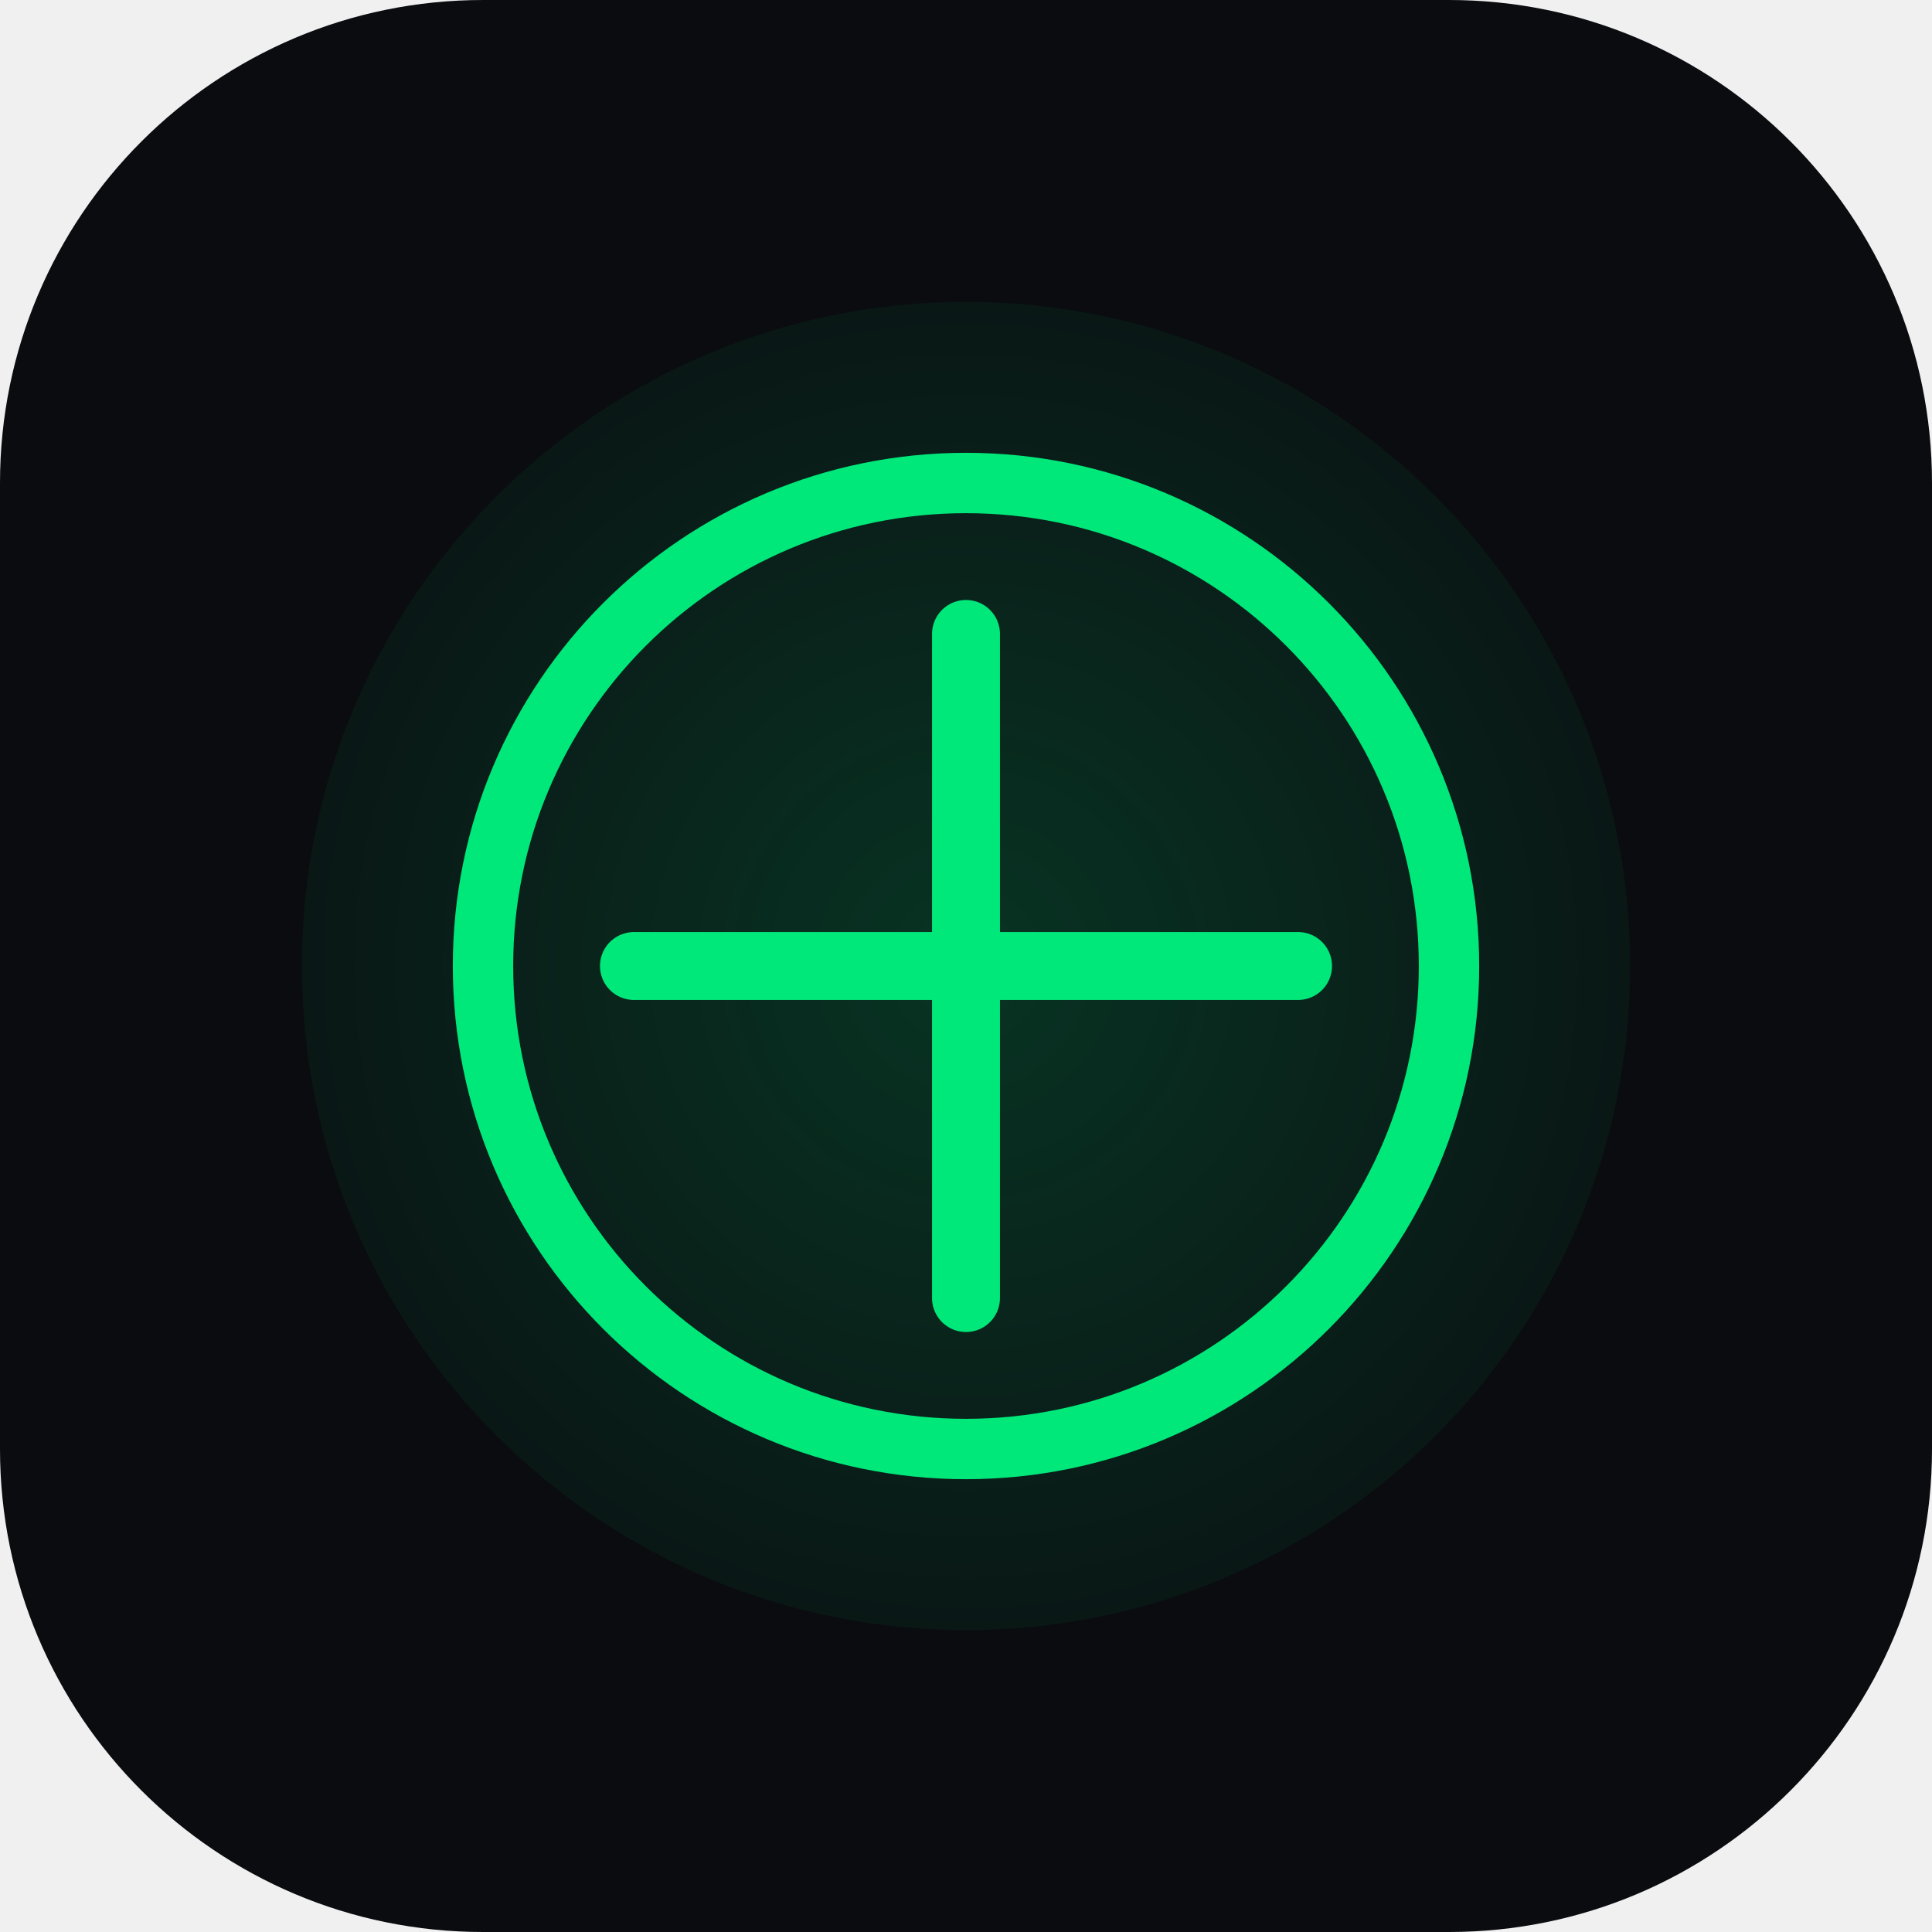
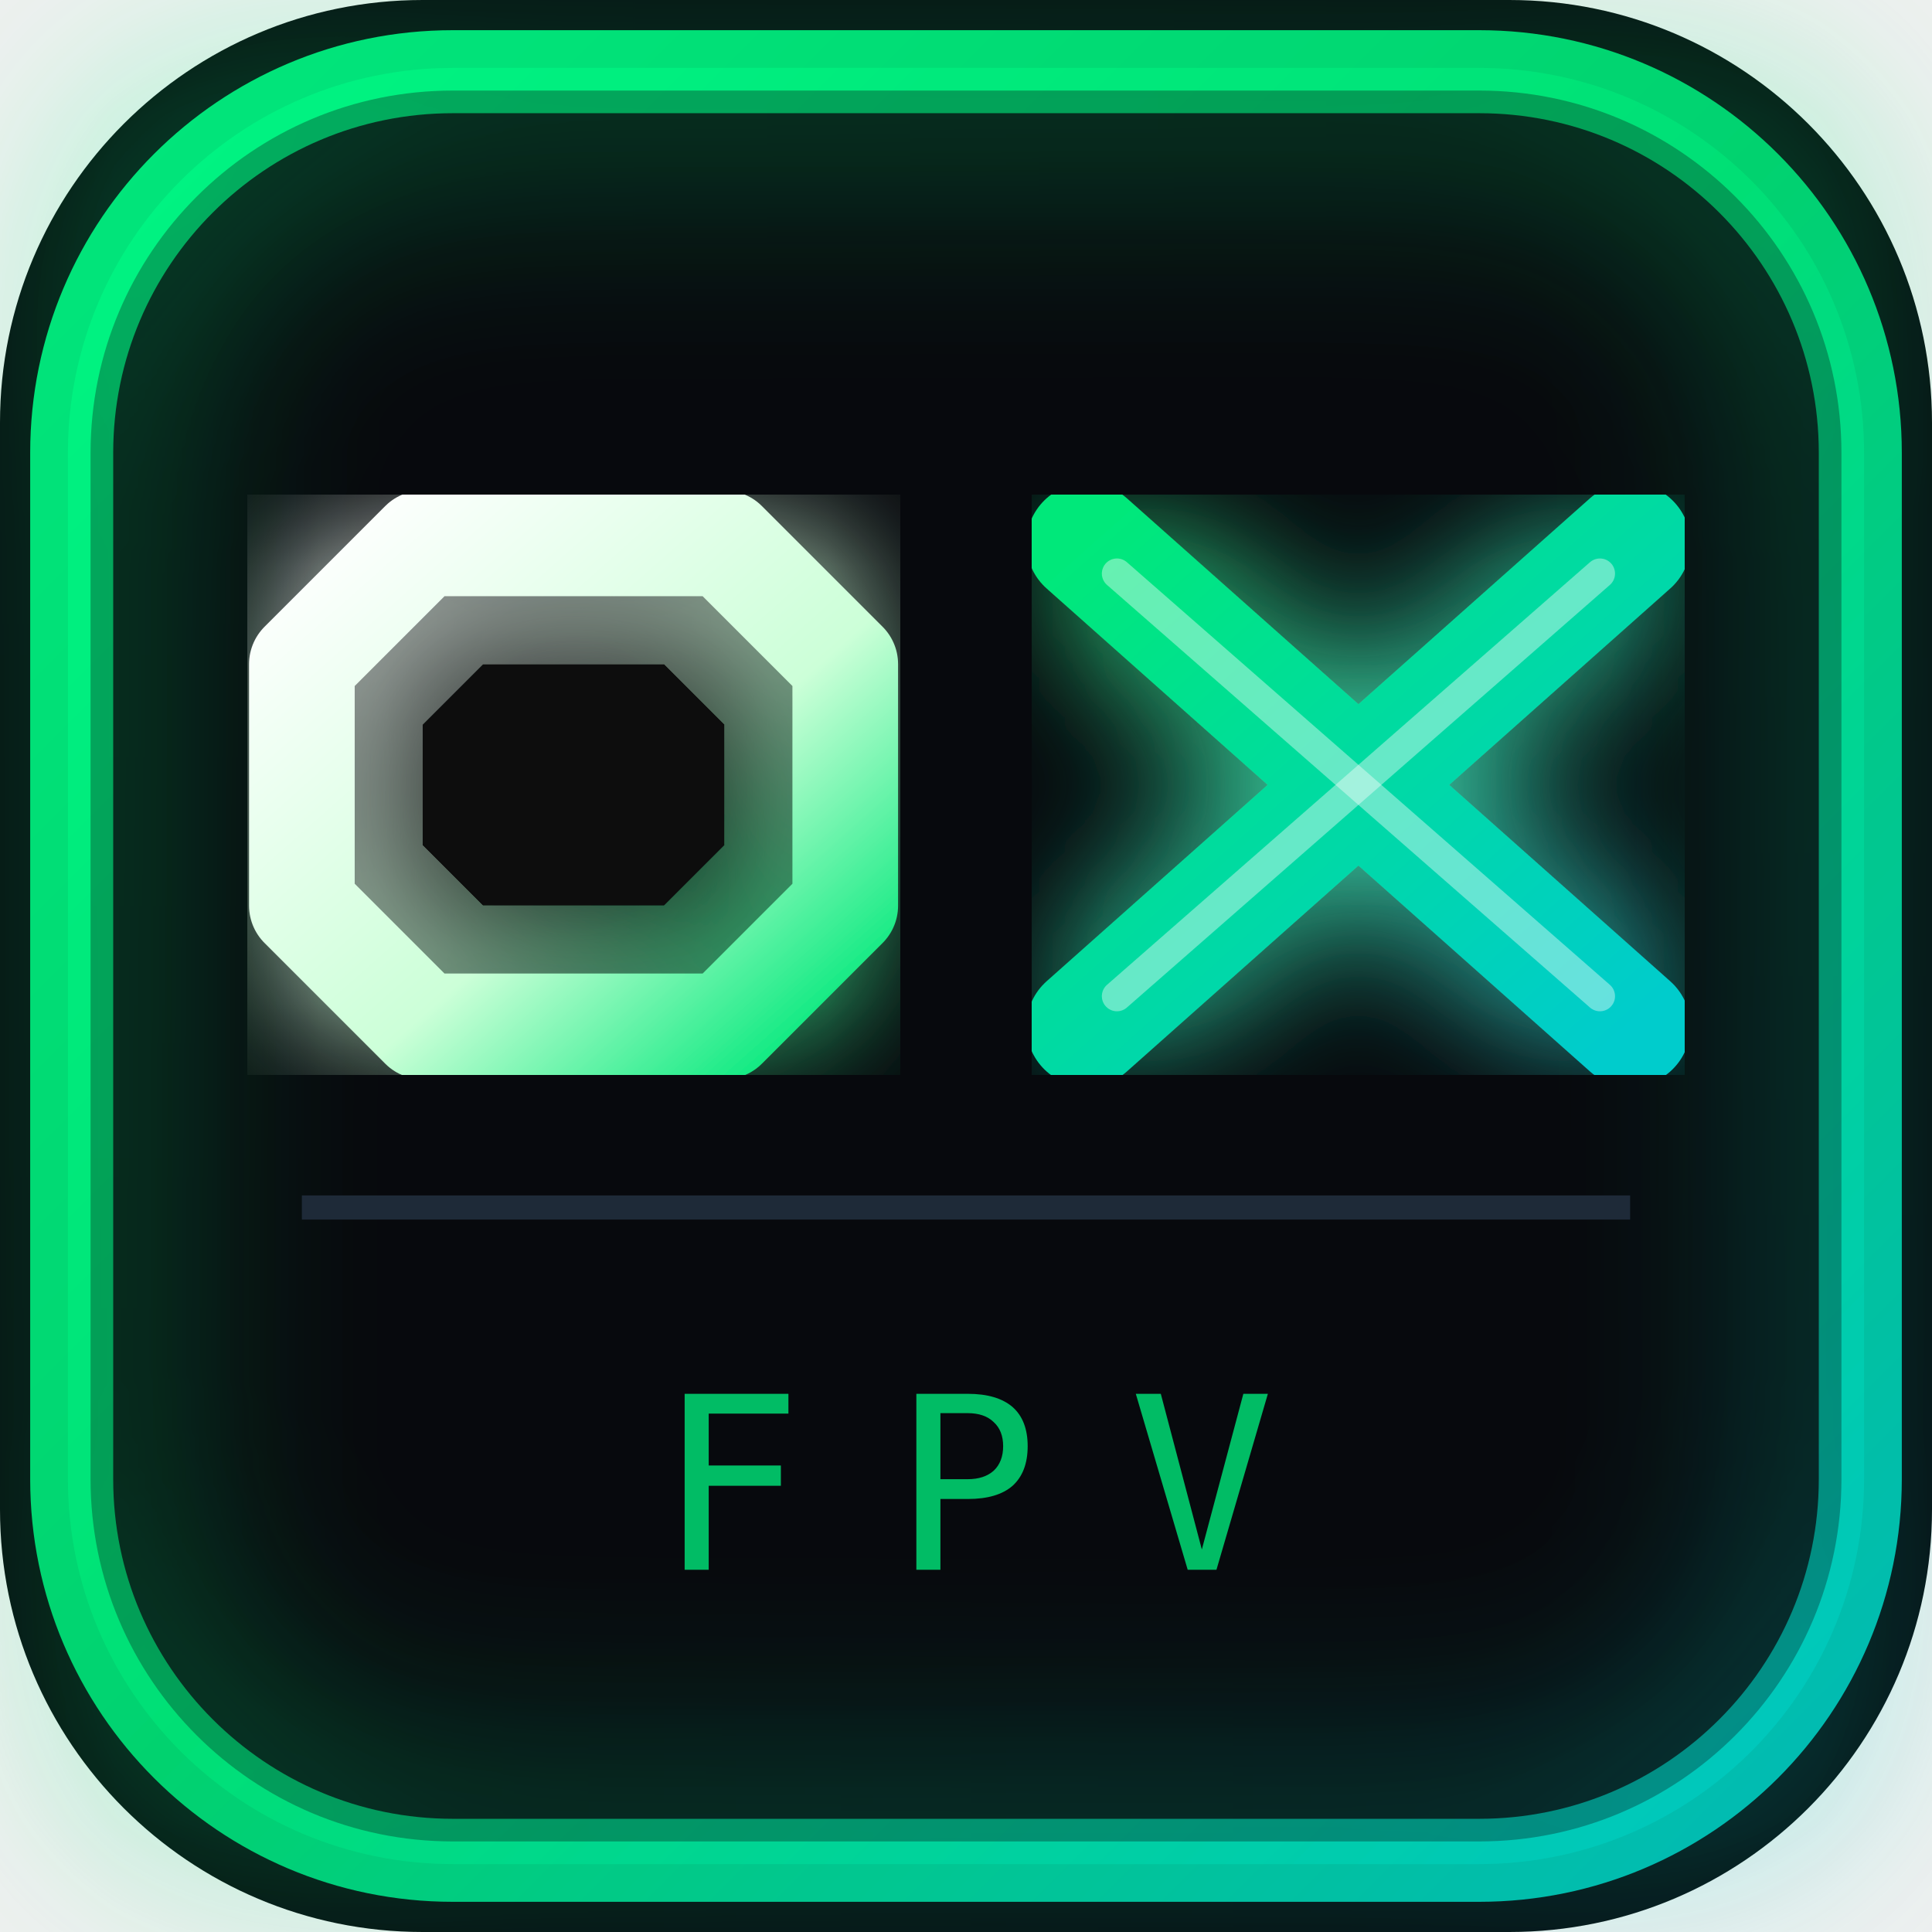
<svg xmlns="http://www.w3.org/2000/svg" viewBox="0 0 64 64" role="img" aria-label="OBIXCORE favicon">
  <defs>
-     <radialGradient id="g" cx="50%" cy="50%" r="70%">
+     <linearGradient id="borderGrad" x1="0%" y1="0%" x2="100%" y2="100%">
+       <stop offset="0%" stop-color="#00ff88" />
+       <stop offset="50%" stop-color="#00e87a" />
+       <stop offset="100%" stop-color="#00cccc" />
+     </linearGradient>
+     <linearGradient id="oGrad" x1="0%" y1="0%" x2="100%" y2="100%">
+       <stop offset="0%" stop-color="#ffffff" />
+       <stop offset="60%" stop-color="#ccffd8" />
+       <stop offset="100%" stop-color="#00e87a" />
+     </linearGradient>
+     <linearGradient id="xGrad" x1="0%" y1="0%" x2="100%" y2="100%">
      <stop offset="0%" stop-color="#00e87a" />
-       <stop offset="100%" stop-color="#0a0c10" />
-     </radialGradient>
+       <stop offset="100%" stop-color="#00cccc" />
+     </linearGradient>
+     <filter id="glow">
+       <feGaussianBlur stdDeviation="2.5" result="blur" />
+       <feMerge>
+         <feMergeNode in="blur" />
+         <feMergeNode in="SourceGraphic" />
+       </feMerge>
+     </filter>
+     <filter id="outerGlow">
+       <feGaussianBlur stdDeviation="4" result="blur" />
+       <feMerge>
+         <feMergeNode in="blur" />
+         <feMergeNode in="SourceGraphic" />
+       </feMerge>
+     </filter>
  </defs>
-   <rect width="64" height="64" rx="16" fill="#0a0c10" />
-   <circle cx="32" cy="32" r="22" fill="url(#g)" opacity="0.18" />
-   <circle cx="32" cy="32" r="16" fill="none" stroke="#00e87a" stroke-width="2" />
-   <path d="M21 32h22M32 21v22" stroke="#00e87a" stroke-width="2.25" stroke-linecap="round" />
+   <rect width="64" height="64" rx="14" fill="#07090d" />
+   <rect x="2" y="2" width="60" height="60" rx="13" fill="none" stroke="url(#borderGrad)" stroke-width="2" opacity="0.9" filter="url(#outerGlow)" />
+   <rect x="3" y="3" width="58" height="58" rx="12" fill="none" stroke="url(#borderGrad)" stroke-width="1.5" opacity="0.6" />
+   <g filter="url(#glow)">
+     <path d="M10 22 L14 18 L24 18 L28 22 L28 30 L24 34 L14 34 L10 30 Z" fill="none" stroke="url(#oGrad)" stroke-width="3.5" stroke-linejoin="round" />
+     <path d="M14 24 L16 22 L22 22 L24 24 L24 28 L22 30 L16 30 L14 28 Z" fill="#07090d" />
+   </g>
+   <g filter="url(#glow)">
+     <line x1="36" y1="18" x2="54" y2="34" stroke="url(#xGrad)" stroke-width="4" stroke-linecap="round" />
+     <line x1="54" y1="18" x2="36" y2="34" stroke="url(#xGrad)" stroke-width="4" stroke-linecap="round" />
+     <line x1="37" y1="19" x2="53" y2="33" stroke="white" stroke-width="1" stroke-linecap="round" opacity="0.4" />
+     <line x1="53" y1="19" x2="37" y2="33" stroke="white" stroke-width="1" stroke-linecap="round" opacity="0.4" />
+   </g>
+   <line x1="10" y1="40" x2="54" y2="40" stroke="#1e2a38" stroke-width="0.8" />
+   <text x="32" y="52" text-anchor="middle" fill="#00e87a" font-size="8" font-family="monospace" letter-spacing="3" opacity="0.8">FPV</text>
</svg>
